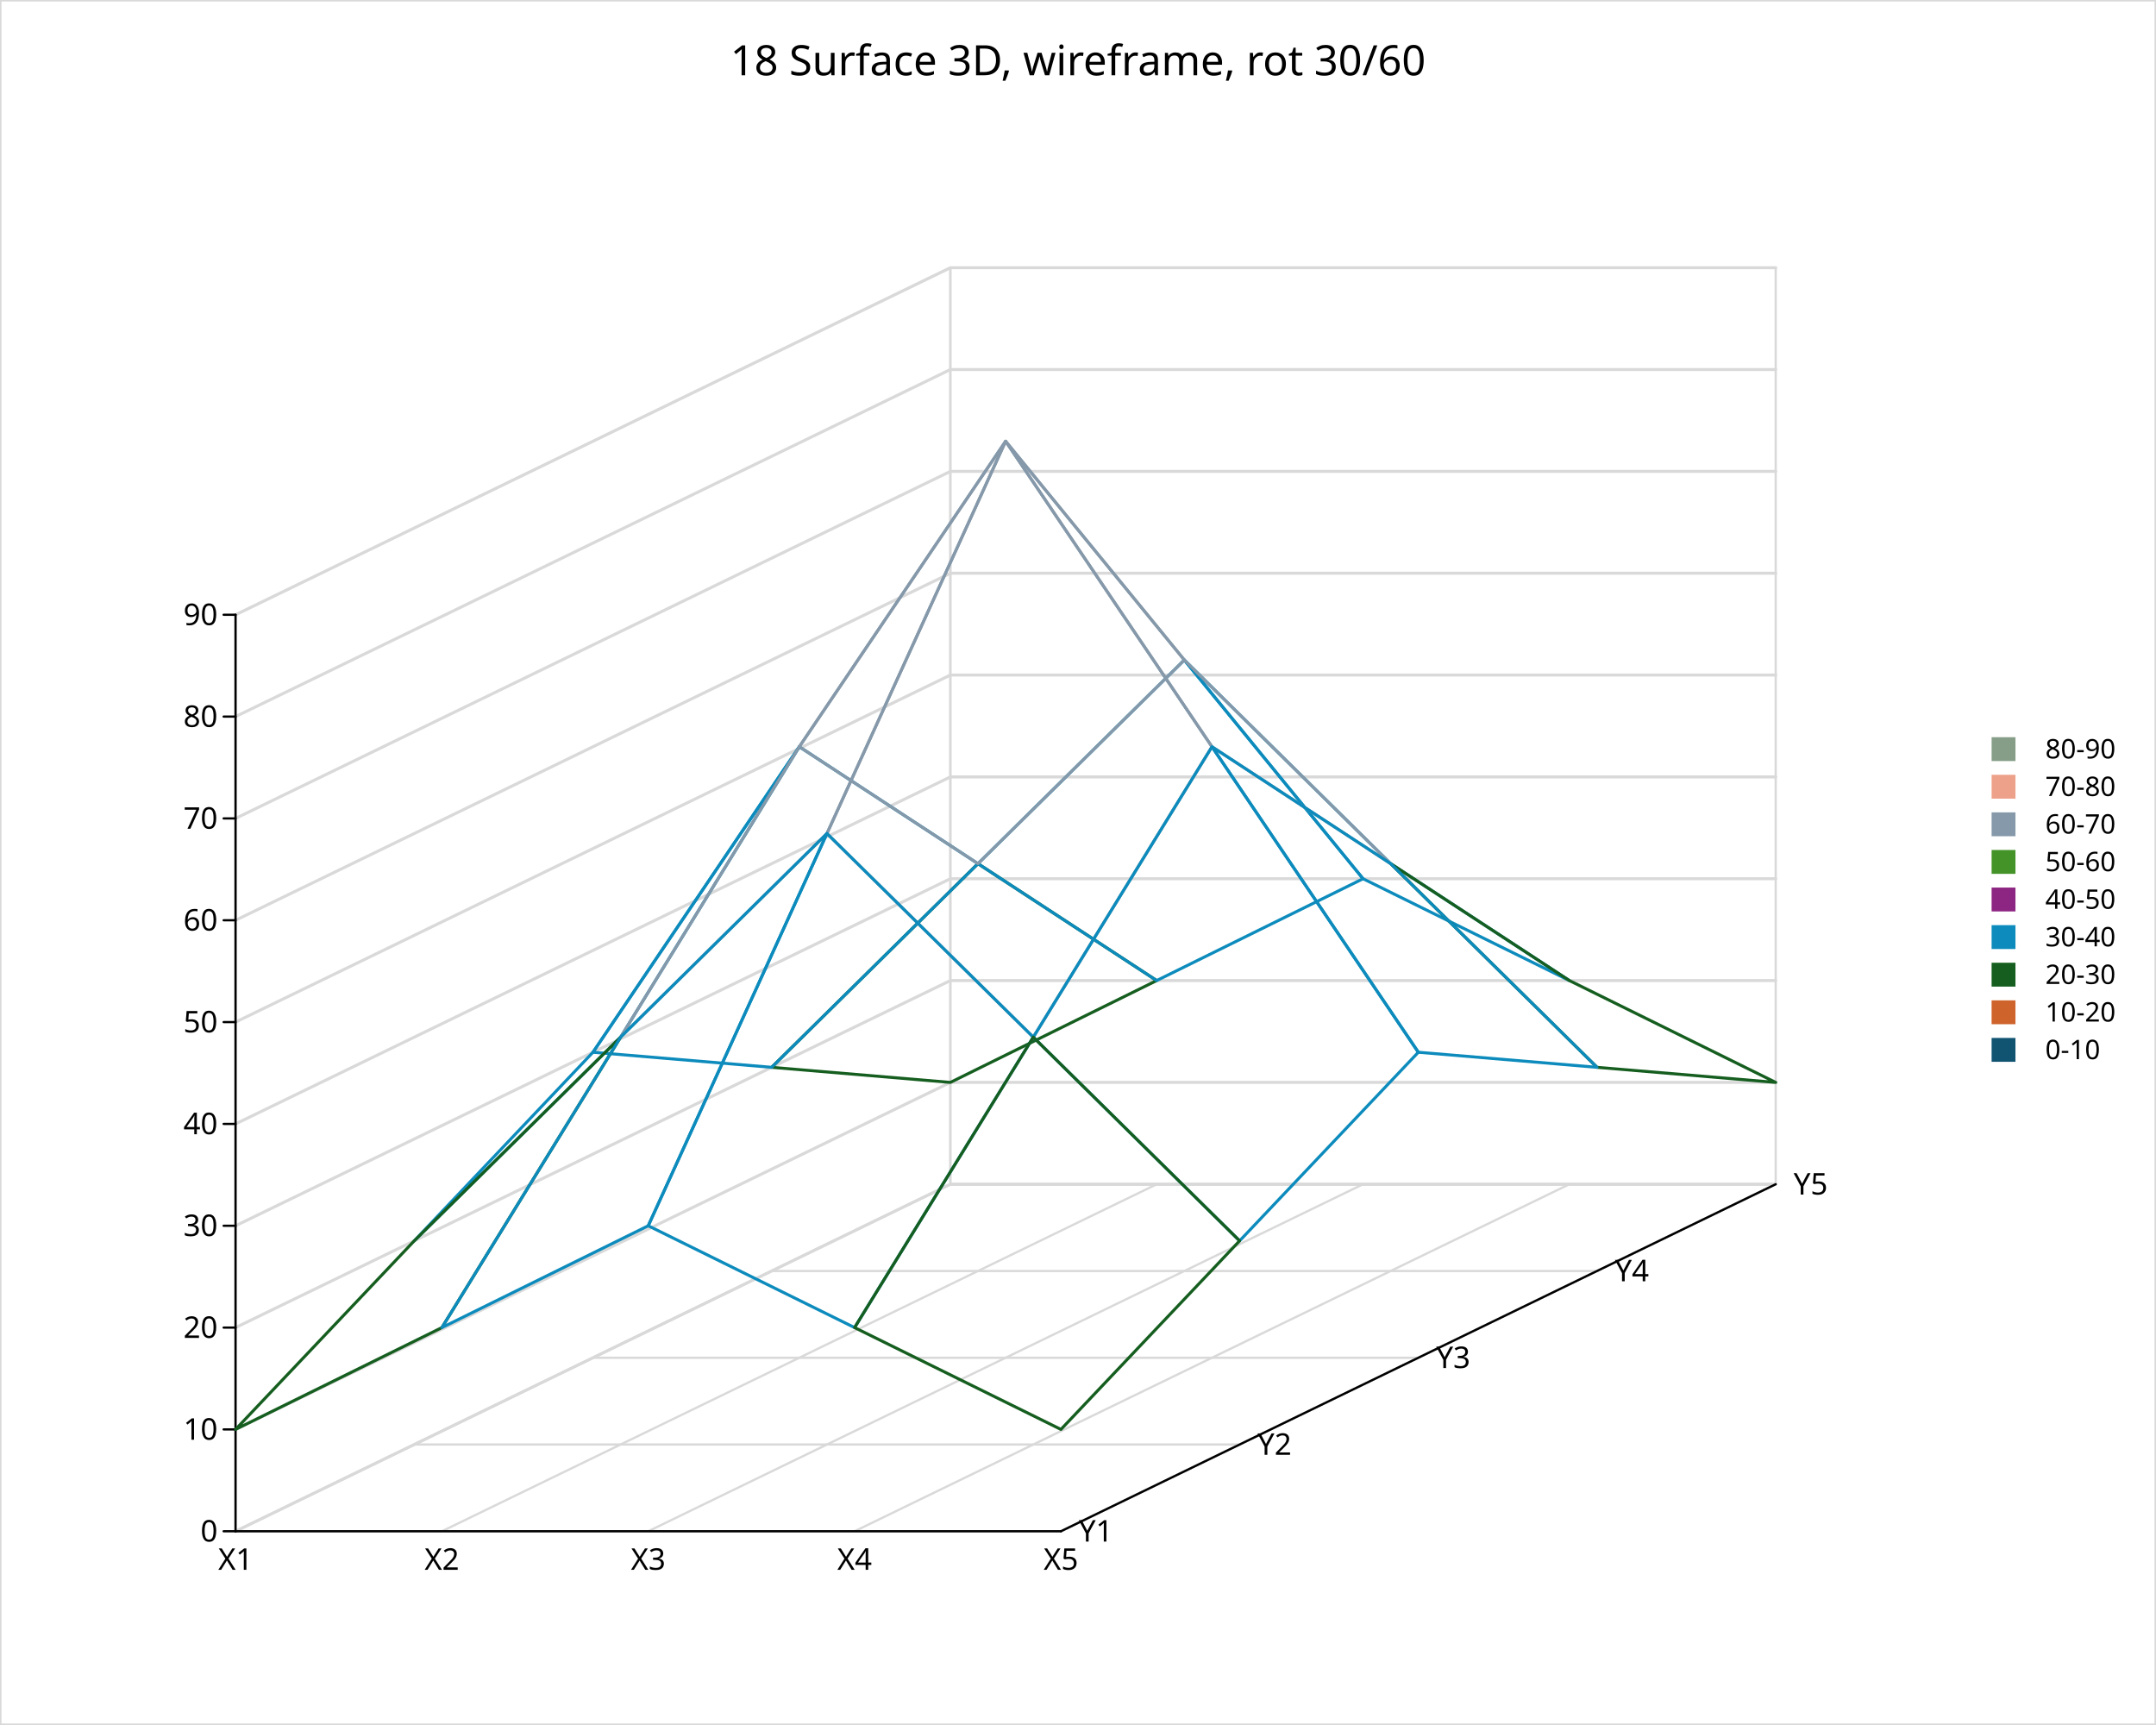
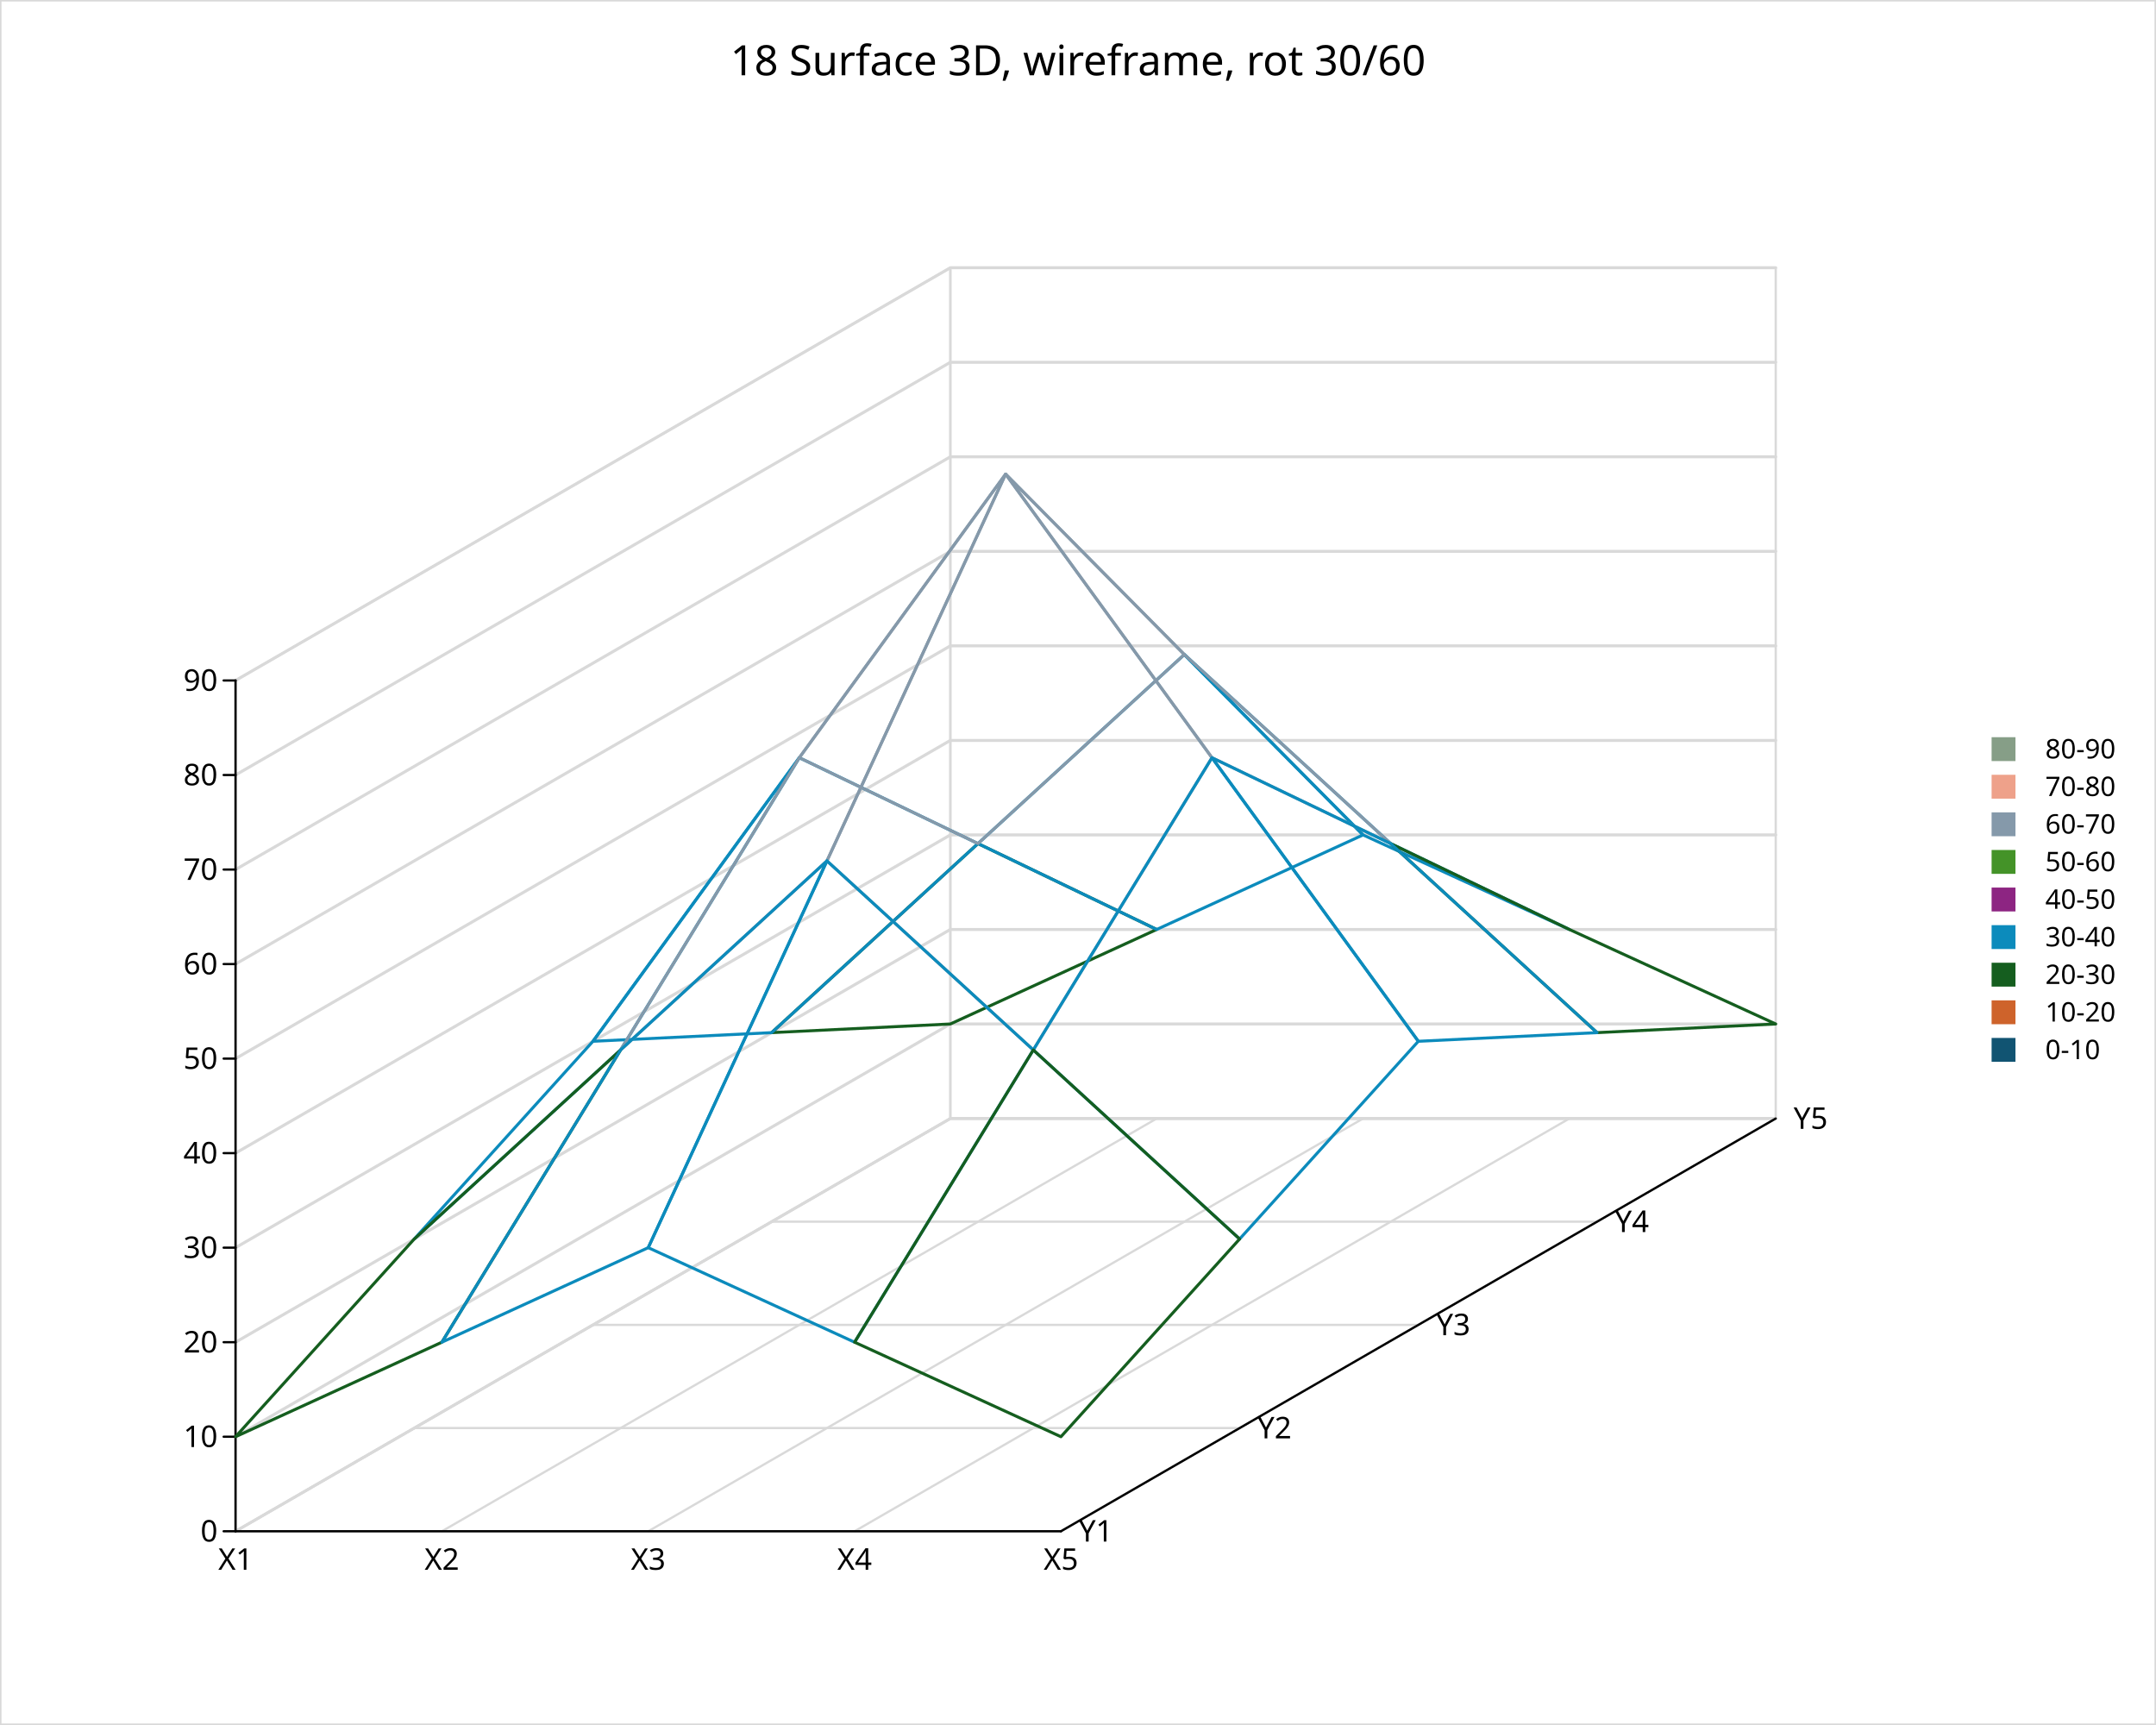
<svg xmlns="http://www.w3.org/2000/svg" class="svglite" data-engine-version="2.0" width="720.00pt" height="576.00pt" viewBox="0 0 720.00 576.00">
  <defs>
    <style type="text/css">
    .svglite line, .svglite polyline, .svglite polygon, .svglite path, .svglite rect, .svglite circle {
      fill: none;
      stroke: #000000;
      stroke-linecap: round;
      stroke-linejoin: round;
      stroke-miterlimit: 10.00;
    }
  </style>
  </defs>
  <rect width="100%" height="100%" style="stroke: none; fill: #FFFFFF;" />
  <defs>
    <clipPath id="cpMC4wMHw3MjAuMDB8MC4wMHw1NzYuMDA=">
      <rect x="0.00" y="0.00" width="720.00" height="576.00" />
    </clipPath>
  </defs>
  <g clip-path="url(#cpMC4wMHw3MjAuMDB8MC4wMHw1NzYuMDA=)">
    <rect x="0.00" y="0.00" width="720.00" height="576.00" style="stroke-width: 1.00; stroke: #D9D9D9; fill: #FFFFFF;" />
    <text x="360.00" y="25.14" text-anchor="middle" style="font-size: 14.00px; font-family: sans;" textLength="221.79px" lengthAdjust="spacingAndGlyphs">18 Surface 3D, wireframe, rot 30/60</text>
-     <polygon points="317.37,395.43 593.00,395.43 593.00,89.40 317.37,89.40 " style="stroke-width: 0.75; stroke: #D9D9D9; fill: none;" />
-     <polygon points="78.66,511.31 317.37,395.43 317.37,89.40 78.66,205.28 " style="stroke-width: 0.75; stroke: #D9D9D9; fill: none;" />
-     <polygon points="78.66,511.31 354.30,511.31 593.00,395.43 317.37,395.43 " style="stroke-width: 0.75; stroke: #D9D9D9; fill: none;" />
-     <polyline points="78.66,511.31 317.37,395.43 593.00,395.43 " style="stroke-width: 1.00; stroke: #D9D9D9;" />
-     <polyline points="78.66,477.30 317.37,361.43 593.00,361.43 " style="stroke-width: 1.00; stroke: #D9D9D9;" />
-     <polyline points="78.66,443.30 317.37,327.42 593.00,327.42 " style="stroke-width: 1.00; stroke: #D9D9D9;" />
-     <polyline points="78.66,409.30 317.37,293.42 593.00,293.42 " style="stroke-width: 1.00; stroke: #D9D9D9;" />
-     <polyline points="78.66,375.29 317.37,259.42 593.00,259.42 " style="stroke-width: 1.00; stroke: #D9D9D9;" />
-     <polyline points="78.66,341.29 317.37,225.41 593.00,225.41 " style="stroke-width: 1.00; stroke: #D9D9D9;" />
-     <polyline points="78.66,307.29 317.37,191.41 593.00,191.41 " style="stroke-width: 1.00; stroke: #D9D9D9;" />
-     <polyline points="78.66,273.28 317.37,157.41 593.00,157.41 " style="stroke-width: 1.00; stroke: #D9D9D9;" />
-     <polyline points="78.66,239.28 317.37,123.40 593.00,123.40 " style="stroke-width: 1.00; stroke: #D9D9D9;" />
-     <polyline points="78.66,205.28 317.37,89.40 593.00,89.40 " style="stroke-width: 1.00; stroke: #D9D9D9;" />
-     <polyline points="78.66,511.31 317.37,395.43 " style="stroke-width: 0.75; stroke: #D9D9D9;" />
-     <polyline points="147.57,511.31 386.28,395.43 " style="stroke-width: 0.75; stroke: #D9D9D9;" />
-     <polyline points="216.48,511.31 455.19,395.43 " style="stroke-width: 0.75; stroke: #D9D9D9;" />
-     <polyline points="285.39,511.31 524.09,395.43 " style="stroke-width: 0.75; stroke: #D9D9D9;" />
-     <polyline points="354.30,511.31 593.00,395.43 " style="stroke-width: 0.75; stroke: #D9D9D9;" />
+     <polygon points="317.37,373.49 593.00,373.49 593.00,89.40 317.37,89.40 " style="stroke-width: 0.75; stroke: #D9D9D9; fill: none;" />
+     <polygon points="78.66,511.31 317.37,373.49 317.37,89.40 78.66,227.22 " style="stroke-width: 0.75; stroke: #D9D9D9; fill: none;" />
+     <polygon points="78.66,511.31 354.30,511.31 593.00,373.49 317.37,373.49 " style="stroke-width: 0.75; stroke: #D9D9D9; fill: none;" />
+     <polyline points="78.66,511.31 317.37,373.49 593.00,373.49 " style="stroke-width: 1.00; stroke: #D9D9D9;" />
+     <polyline points="78.66,479.74 317.37,341.92 593.00,341.92 " style="stroke-width: 1.00; stroke: #D9D9D9;" />
+     <polyline points="78.66,448.18 317.37,310.36 593.00,310.36 " style="stroke-width: 1.00; stroke: #D9D9D9;" />
+     <polyline points="78.66,416.61 317.37,278.79 593.00,278.79 " style="stroke-width: 1.00; stroke: #D9D9D9;" />
+     <polyline points="78.66,385.04 317.37,247.23 593.00,247.23 " style="stroke-width: 1.00; stroke: #D9D9D9;" />
+     <polyline points="78.66,353.48 317.37,215.66 593.00,215.66 " style="stroke-width: 1.00; stroke: #D9D9D9;" />
+     <polyline points="78.66,321.91 317.37,184.10 593.00,184.10 " style="stroke-width: 1.00; stroke: #D9D9D9;" />
+     <polyline points="78.66,290.35 317.37,152.53 593.00,152.53 " style="stroke-width: 1.00; stroke: #D9D9D9;" />
+     <polyline points="78.66,258.78 317.37,120.97 593.00,120.97 " style="stroke-width: 1.00; stroke: #D9D9D9;" />
+     <polyline points="78.66,227.22 317.37,89.40 593.00,89.40 " style="stroke-width: 1.00; stroke: #D9D9D9;" />
+     <polyline points="78.66,511.31 317.37,373.49 " style="stroke-width: 0.75; stroke: #D9D9D9;" />
+     <polyline points="147.57,511.31 386.28,373.49 " style="stroke-width: 0.75; stroke: #D9D9D9;" />
+     <polyline points="216.48,511.31 455.19,373.49 " style="stroke-width: 0.75; stroke: #D9D9D9;" />
+     <polyline points="285.39,511.31 524.09,373.49 " style="stroke-width: 0.75; stroke: #D9D9D9;" />
+     <polyline points="354.30,511.31 593.00,373.49 " style="stroke-width: 0.75; stroke: #D9D9D9;" />
    <polyline points="78.66,511.31 354.30,511.31 " style="stroke-width: 0.75; stroke: #D9D9D9;" />
-     <polyline points="138.34,482.34 413.97,482.34 " style="stroke-width: 0.75; stroke: #D9D9D9;" />
-     <polyline points="198.02,453.37 473.65,453.37 " style="stroke-width: 0.75; stroke: #D9D9D9;" />
-     <polyline points="257.69,424.40 533.33,424.40 " style="stroke-width: 0.75; stroke: #D9D9D9;" />
-     <polyline points="317.37,395.43 593.00,395.43 " style="stroke-width: 0.75; stroke: #D9D9D9;" />
-     <polyline points="78.66,511.31 78.66,205.28 " style="stroke-width: 0.75;" />
+     <polyline points="138.34,476.85 413.97,476.85 " style="stroke-width: 0.75; stroke: #D9D9D9;" />
+     <polyline points="198.02,442.40 473.65,442.40 " style="stroke-width: 0.75; stroke: #D9D9D9;" />
+     <polyline points="257.69,407.94 533.33,407.94 " style="stroke-width: 0.75; stroke: #D9D9D9;" />
+     <polyline points="317.37,373.49 593.00,373.49 " style="stroke-width: 0.75; stroke: #D9D9D9;" />
+     <polyline points="78.66,511.31 78.66,227.22 " style="stroke-width: 0.75;" />
    <polyline points="78.66,511.31 354.30,511.31 " style="stroke-width: 0.75;" />
    <polyline points="78.66,511.31 74.68,511.31 " style="stroke-width: 0.75;" />
    <text x="72.69" y="514.75" text-anchor="end" style="font-size: 10.00px; font-family: sans;" textLength="5.56px" lengthAdjust="spacingAndGlyphs">0</text>
-     <polyline points="78.66,477.30 74.68,477.30 " style="stroke-width: 0.75;" />
-     <text x="72.69" y="480.74" text-anchor="end" style="font-size: 10.00px; font-family: sans;" textLength="11.12px" lengthAdjust="spacingAndGlyphs">10</text>
-     <polyline points="78.66,443.30 74.68,443.30 " style="stroke-width: 0.75;" />
-     <text x="72.69" y="446.74" text-anchor="end" style="font-size: 10.00px; font-family: sans;" textLength="11.12px" lengthAdjust="spacingAndGlyphs">20</text>
-     <polyline points="78.66,409.30 74.68,409.30 " style="stroke-width: 0.75;" />
-     <text x="72.69" y="412.74" text-anchor="end" style="font-size: 10.00px; font-family: sans;" textLength="11.12px" lengthAdjust="spacingAndGlyphs">30</text>
-     <polyline points="78.66,375.29 74.68,375.29 " style="stroke-width: 0.75;" />
-     <text x="72.69" y="378.73" text-anchor="end" style="font-size: 10.00px; font-family: sans;" textLength="11.12px" lengthAdjust="spacingAndGlyphs">40</text>
-     <polyline points="78.66,341.29 74.68,341.29 " style="stroke-width: 0.75;" />
-     <text x="72.69" y="344.73" text-anchor="end" style="font-size: 10.00px; font-family: sans;" textLength="11.12px" lengthAdjust="spacingAndGlyphs">50</text>
-     <polyline points="78.66,307.29 74.68,307.29 " style="stroke-width: 0.75;" />
-     <text x="72.69" y="310.73" text-anchor="end" style="font-size: 10.00px; font-family: sans;" textLength="11.12px" lengthAdjust="spacingAndGlyphs">60</text>
-     <polyline points="78.66,273.28 74.68,273.28 " style="stroke-width: 0.75;" />
-     <text x="72.69" y="276.72" text-anchor="end" style="font-size: 10.00px; font-family: sans;" textLength="11.12px" lengthAdjust="spacingAndGlyphs">70</text>
-     <polyline points="78.66,239.28 74.68,239.28 " style="stroke-width: 0.75;" />
-     <text x="72.69" y="242.72" text-anchor="end" style="font-size: 10.00px; font-family: sans;" textLength="11.12px" lengthAdjust="spacingAndGlyphs">80</text>
-     <polyline points="78.66,205.28 74.68,205.28 " style="stroke-width: 0.75;" />
-     <text x="72.69" y="208.72" text-anchor="end" style="font-size: 10.00px; font-family: sans;" textLength="11.12px" lengthAdjust="spacingAndGlyphs">90</text>
+     <polyline points="78.66,479.74 74.68,479.74 " style="stroke-width: 0.75;" />
+     <text x="72.69" y="483.18" text-anchor="end" style="font-size: 10.00px; font-family: sans;" textLength="11.12px" lengthAdjust="spacingAndGlyphs">10</text>
+     <polyline points="78.66,448.18 74.68,448.18 " style="stroke-width: 0.75;" />
+     <text x="72.69" y="451.62" text-anchor="end" style="font-size: 10.00px; font-family: sans;" textLength="11.12px" lengthAdjust="spacingAndGlyphs">20</text>
+     <polyline points="78.66,416.61 74.68,416.61 " style="stroke-width: 0.75;" />
+     <text x="72.69" y="420.05" text-anchor="end" style="font-size: 10.00px; font-family: sans;" textLength="11.12px" lengthAdjust="spacingAndGlyphs">30</text>
+     <polyline points="78.66,385.04 74.68,385.04 " style="stroke-width: 0.75;" />
+     <text x="72.69" y="388.49" text-anchor="end" style="font-size: 10.00px; font-family: sans;" textLength="11.12px" lengthAdjust="spacingAndGlyphs">40</text>
+     <polyline points="78.66,353.48 74.68,353.48 " style="stroke-width: 0.75;" />
+     <text x="72.69" y="356.92" text-anchor="end" style="font-size: 10.00px; font-family: sans;" textLength="11.12px" lengthAdjust="spacingAndGlyphs">50</text>
+     <polyline points="78.66,321.91 74.68,321.91 " style="stroke-width: 0.75;" />
+     <text x="72.69" y="325.35" text-anchor="end" style="font-size: 10.00px; font-family: sans;" textLength="11.12px" lengthAdjust="spacingAndGlyphs">60</text>
+     <polyline points="78.66,290.35 74.68,290.35 " style="stroke-width: 0.75;" />
+     <text x="72.69" y="293.79" text-anchor="end" style="font-size: 10.00px; font-family: sans;" textLength="11.12px" lengthAdjust="spacingAndGlyphs">70</text>
+     <polyline points="78.66,258.78 74.68,258.78 " style="stroke-width: 0.75;" />
+     <text x="72.69" y="262.22" text-anchor="end" style="font-size: 10.00px; font-family: sans;" textLength="11.12px" lengthAdjust="spacingAndGlyphs">80</text>
+     <polyline points="78.66,227.22 74.68,227.22 " style="stroke-width: 0.75;" />
+     <text x="72.69" y="230.66" text-anchor="end" style="font-size: 10.00px; font-family: sans;" textLength="11.12px" lengthAdjust="spacingAndGlyphs">90</text>
    <text x="78.66" y="524.17" text-anchor="middle" style="font-size: 10.00px; font-family: sans;" textLength="12.23px" lengthAdjust="spacingAndGlyphs">X1</text>
    <text x="147.57" y="524.17" text-anchor="middle" style="font-size: 10.00px; font-family: sans;" textLength="12.23px" lengthAdjust="spacingAndGlyphs">X2</text>
    <text x="216.48" y="524.17" text-anchor="middle" style="font-size: 10.00px; font-family: sans;" textLength="12.23px" lengthAdjust="spacingAndGlyphs">X3</text>
    <text x="285.39" y="524.17" text-anchor="middle" style="font-size: 10.00px; font-family: sans;" textLength="12.23px" lengthAdjust="spacingAndGlyphs">X4</text>
    <text x="354.30" y="524.17" text-anchor="middle" style="font-size: 10.00px; font-family: sans;" textLength="12.23px" lengthAdjust="spacingAndGlyphs">X5</text>
-     <polyline points="354.30,511.31 593.00,395.43 " style="stroke-width: 0.75;" />
+     <polyline points="354.30,511.31 593.00,373.49 " style="stroke-width: 0.75;" />
    <text x="360.27" y="514.75" style="font-size: 10.00px; font-family: sans;" textLength="12.23px" lengthAdjust="spacingAndGlyphs">Y1</text>
-     <text x="419.95" y="485.78" style="font-size: 10.00px; font-family: sans;" textLength="12.23px" lengthAdjust="spacingAndGlyphs">Y2</text>
-     <text x="479.63" y="456.81" style="font-size: 10.00px; font-family: sans;" textLength="12.23px" lengthAdjust="spacingAndGlyphs">Y3</text>
-     <text x="539.30" y="427.84" style="font-size: 10.00px; font-family: sans;" textLength="12.23px" lengthAdjust="spacingAndGlyphs">Y4</text>
-     <text x="598.98" y="398.87" style="font-size: 10.00px; font-family: sans;" textLength="12.23px" lengthAdjust="spacingAndGlyphs">Y5</text>
-     <polyline points="257.69,356.39 326.60,288.39 386.28,327.42 317.37,361.43 257.69,356.39 " style="stroke-width: 1.00; stroke: #155E1F;" />
-     <polyline points="326.60,288.39 395.51,220.38 455.19,293.42 386.28,327.42 326.60,288.39 " style="stroke-width: 1.00; stroke: #0C8BBC;" />
-     <polyline points="395.51,220.38 464.42,288.39 524.09,327.42 455.19,293.42 395.51,220.38 " style="stroke-width: 1.00; stroke: #0C8BBC;" />
-     <polyline points="464.42,288.39 533.33,356.39 593.00,361.43 524.09,327.42 464.42,288.39 " style="stroke-width: 1.00; stroke: #155E1F;" />
-     <polyline points="198.02,351.36 266.93,249.35 326.60,288.39 257.69,356.39 198.02,351.36 " style="stroke-width: 1.00; stroke: #0C8BBC;" />
-     <polyline points="266.93,249.35 335.83,147.34 395.51,220.38 326.60,288.39 266.93,249.35 " style="stroke-width: 1.00; stroke: #8599AA;" />
-     <polyline points="335.83,147.34 404.74,249.35 464.42,288.39 395.51,220.38 335.83,147.34 " style="stroke-width: 1.00; stroke: #8599AA;" />
-     <polyline points="404.74,249.35 473.65,351.36 533.33,356.39 464.42,288.39 404.74,249.35 " style="stroke-width: 1.00; stroke: #0C8BBC;" />
-     <polyline points="138.34,414.33 207.25,346.32 266.93,249.35 198.02,351.36 138.34,414.33 " style="stroke-width: 1.00; stroke: #0C8BBC;" />
-     <polyline points="207.25,346.32 276.16,278.32 335.83,147.34 266.93,249.35 207.25,346.32 " style="stroke-width: 1.00; stroke: #8599AA;" />
-     <polyline points="276.16,278.32 345.07,346.32 404.74,249.35 335.83,147.34 276.16,278.32 " style="stroke-width: 1.00; stroke: #8599AA;" />
-     <polyline points="345.07,346.32 413.97,414.33 473.65,351.36 404.74,249.35 345.07,346.32 " style="stroke-width: 1.00; stroke: #0C8BBC;" />
-     <polyline points="78.66,477.30 147.57,443.30 207.25,346.32 138.34,414.33 78.66,477.30 " style="stroke-width: 1.00; stroke: #155E1F;" />
-     <polyline points="147.57,443.30 216.48,409.30 276.16,278.32 207.25,346.32 147.57,443.30 " style="stroke-width: 1.00; stroke: #0C8BBC;" />
-     <polyline points="216.48,409.30 285.39,443.30 345.07,346.32 276.16,278.32 216.48,409.30 " style="stroke-width: 1.00; stroke: #0C8BBC;" />
-     <polyline points="285.39,443.30 354.30,477.30 413.97,414.33 345.07,346.32 285.39,443.30 " style="stroke-width: 1.00; stroke: #155E1F;" />
+     <text x="419.95" y="480.29" style="font-size: 10.00px; font-family: sans;" textLength="12.23px" lengthAdjust="spacingAndGlyphs">Y2</text>
+     <text x="479.63" y="445.84" style="font-size: 10.00px; font-family: sans;" textLength="12.23px" lengthAdjust="spacingAndGlyphs">Y3</text>
+     <text x="539.30" y="411.39" style="font-size: 10.00px; font-family: sans;" textLength="12.23px" lengthAdjust="spacingAndGlyphs">Y4</text>
+     <text x="598.98" y="376.93" style="font-size: 10.00px; font-family: sans;" textLength="12.23px" lengthAdjust="spacingAndGlyphs">Y5</text>
+     <polyline points="257.69,344.81 326.60,281.68 386.28,310.36 317.37,341.92 257.69,344.81 " style="stroke-width: 1.00; stroke: #155E1F;" />
+     <polyline points="326.60,281.68 395.51,218.55 455.19,278.79 386.28,310.36 326.60,281.68 " style="stroke-width: 1.00; stroke: #0C8BBC;" />
+     <polyline points="395.51,218.55 464.42,281.68 524.09,310.36 455.19,278.79 395.51,218.55 " style="stroke-width: 1.00; stroke: #0C8BBC;" />
+     <polyline points="464.42,281.68 533.33,344.81 593.00,341.92 524.09,310.36 464.42,281.68 " style="stroke-width: 1.00; stroke: #155E1F;" />
+     <polyline points="198.02,347.70 266.93,253.01 326.60,281.68 257.69,344.81 198.02,347.70 " style="stroke-width: 1.00; stroke: #0C8BBC;" />
+     <polyline points="266.93,253.01 335.83,158.31 395.51,218.55 326.60,281.68 266.93,253.01 " style="stroke-width: 1.00; stroke: #8599AA;" />
+     <polyline points="335.83,158.31 404.74,253.01 464.42,281.68 395.51,218.55 335.83,158.31 " style="stroke-width: 1.00; stroke: #8599AA;" />
+     <polyline points="404.74,253.01 473.65,347.70 533.33,344.81 464.42,281.68 404.74,253.01 " style="stroke-width: 1.00; stroke: #0C8BBC;" />
+     <polyline points="138.34,413.72 207.25,350.59 266.93,253.01 198.02,347.70 138.34,413.72 " style="stroke-width: 1.00; stroke: #0C8BBC;" />
+     <polyline points="207.25,350.59 276.16,287.46 335.83,158.31 266.93,253.01 207.25,350.59 " style="stroke-width: 1.00; stroke: #8599AA;" />
+     <polyline points="276.16,287.46 345.07,350.59 404.74,253.01 335.83,158.31 276.16,287.46 " style="stroke-width: 1.00; stroke: #8599AA;" />
+     <polyline points="345.07,350.59 413.97,413.72 473.65,347.70 404.74,253.01 345.07,350.59 " style="stroke-width: 1.00; stroke: #0C8BBC;" />
+     <polyline points="78.66,479.74 147.57,448.18 207.25,350.59 138.34,413.72 78.66,479.74 " style="stroke-width: 1.00; stroke: #155E1F;" />
+     <polyline points="147.57,448.18 216.48,416.61 276.16,287.46 207.25,350.59 147.57,448.18 " style="stroke-width: 1.00; stroke: #0C8BBC;" />
+     <polyline points="216.48,416.61 285.39,448.18 345.07,350.59 276.16,287.46 216.48,416.61 " style="stroke-width: 1.00; stroke: #0C8BBC;" />
+     <polyline points="285.39,448.18 354.30,479.74 413.97,413.72 345.07,350.59 285.39,448.18 " style="stroke-width: 1.00; stroke: #155E1F;" />
    <rect x="665.10" y="246.16" width="7.97" height="7.97" style="stroke-width: 0.75; stroke: none; fill: #869E87;" />
    <text x="683.03" y="253.24" style="font-size: 9.00px; font-family: sans;" textLength="23.02px" lengthAdjust="spacingAndGlyphs">80-90</text>
    <rect x="665.10" y="258.71" width="7.97" height="7.97" style="stroke-width: 0.75; stroke: none; fill: #EEA18A;" />
    <text x="683.03" y="265.79" style="font-size: 9.00px; font-family: sans;" textLength="23.02px" lengthAdjust="spacingAndGlyphs">70-80</text>
    <rect x="665.10" y="271.26" width="7.97" height="7.97" style="stroke-width: 0.75; stroke: none; fill: #8599AA;" />
    <text x="683.03" y="278.34" style="font-size: 9.00px; font-family: sans;" textLength="23.02px" lengthAdjust="spacingAndGlyphs">60-70</text>
    <rect x="665.10" y="283.82" width="7.97" height="7.97" style="stroke-width: 0.75; stroke: none; fill: #449328;" />
    <text x="683.03" y="290.90" style="font-size: 9.00px; font-family: sans;" textLength="23.02px" lengthAdjust="spacingAndGlyphs">50-60</text>
    <rect x="665.10" y="296.37" width="7.97" height="7.97" style="stroke-width: 0.75; stroke: none; fill: #8D2582;" />
    <text x="683.03" y="303.45" style="font-size: 9.00px; font-family: sans;" textLength="23.02px" lengthAdjust="spacingAndGlyphs">40-50</text>
    <rect x="665.10" y="308.92" width="7.97" height="7.97" style="stroke-width: 0.75; stroke: none; fill: #0C8BBC;" />
    <text x="683.03" y="316.00" style="font-size: 9.00px; font-family: sans;" textLength="23.02px" lengthAdjust="spacingAndGlyphs">30-40</text>
    <rect x="665.10" y="321.47" width="7.97" height="7.97" style="stroke-width: 0.75; stroke: none; fill: #155E1F;" />
    <text x="683.03" y="328.56" style="font-size: 9.00px; font-family: sans;" textLength="23.02px" lengthAdjust="spacingAndGlyphs">20-30</text>
    <rect x="665.10" y="334.03" width="7.97" height="7.97" style="stroke-width: 0.75; stroke: none; fill: #CE632B;" />
    <text x="683.03" y="341.11" style="font-size: 9.00px; font-family: sans;" textLength="23.02px" lengthAdjust="spacingAndGlyphs">10-20</text>
    <rect x="665.10" y="346.58" width="7.97" height="7.97" style="stroke-width: 0.75; stroke: none; fill: #115472;" />
    <text x="683.03" y="353.66" style="font-size: 9.00px; font-family: sans;" textLength="18.01px" lengthAdjust="spacingAndGlyphs">0-10</text>
  </g>
</svg>
